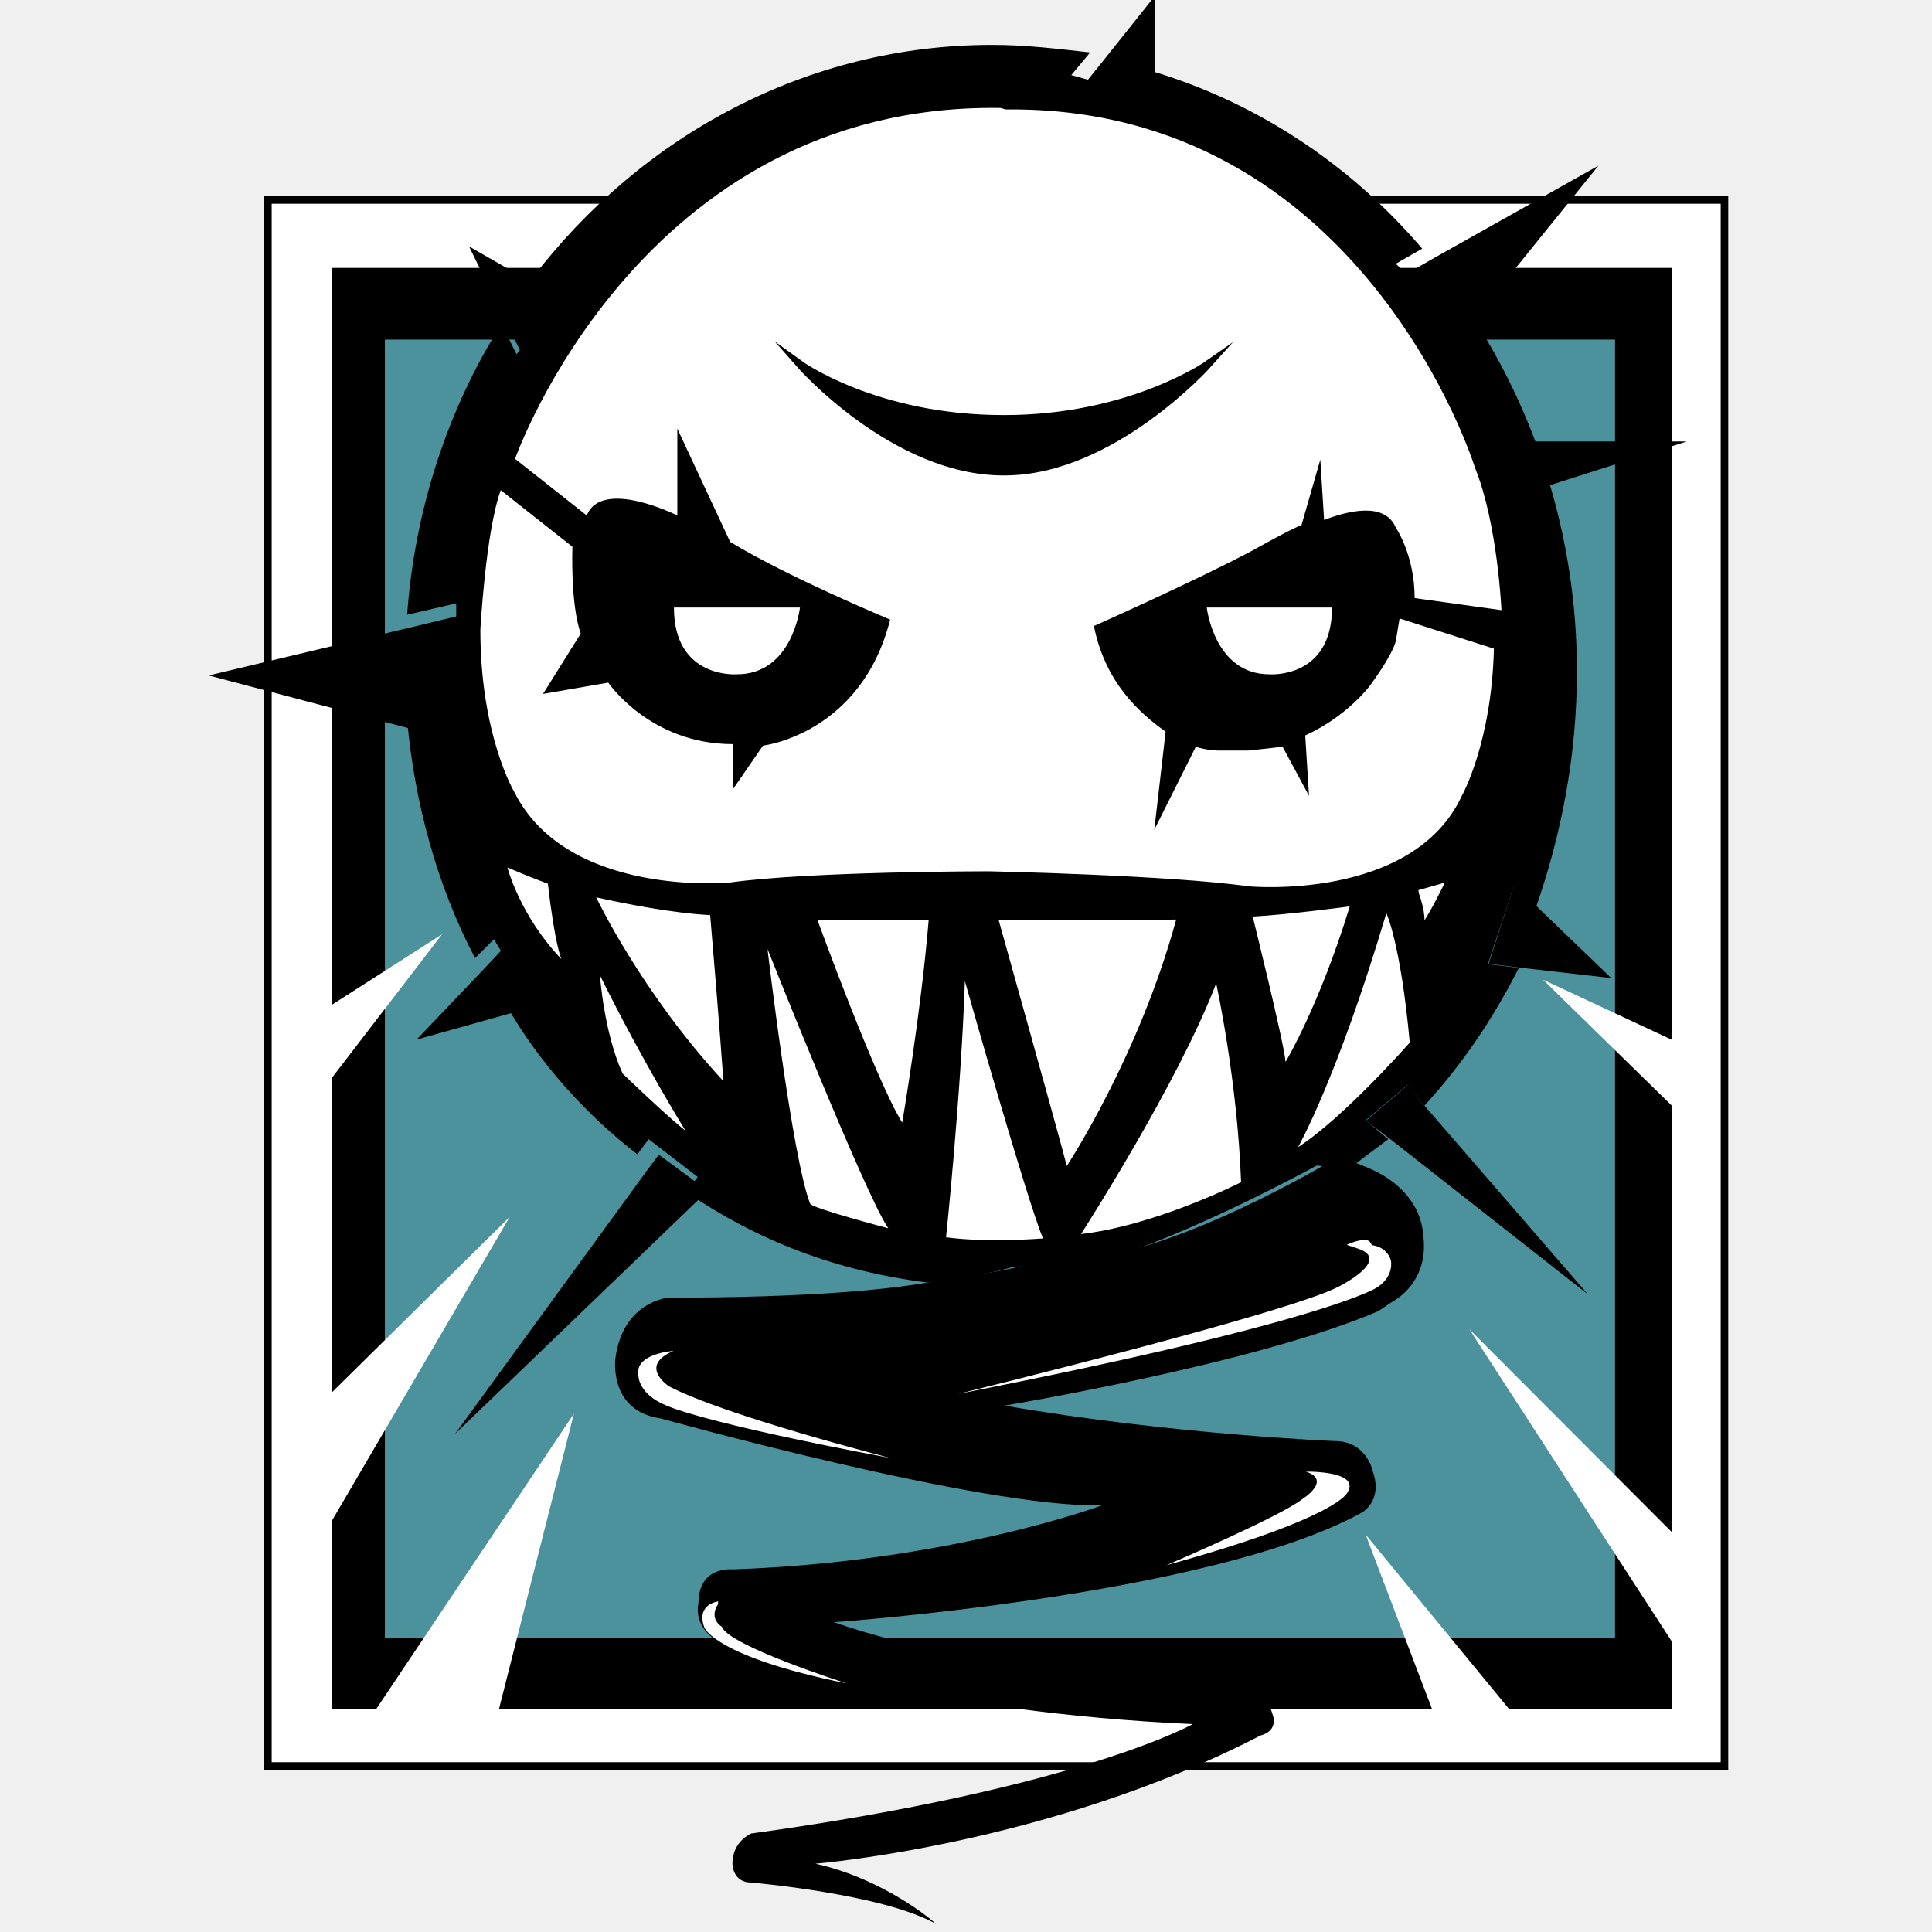
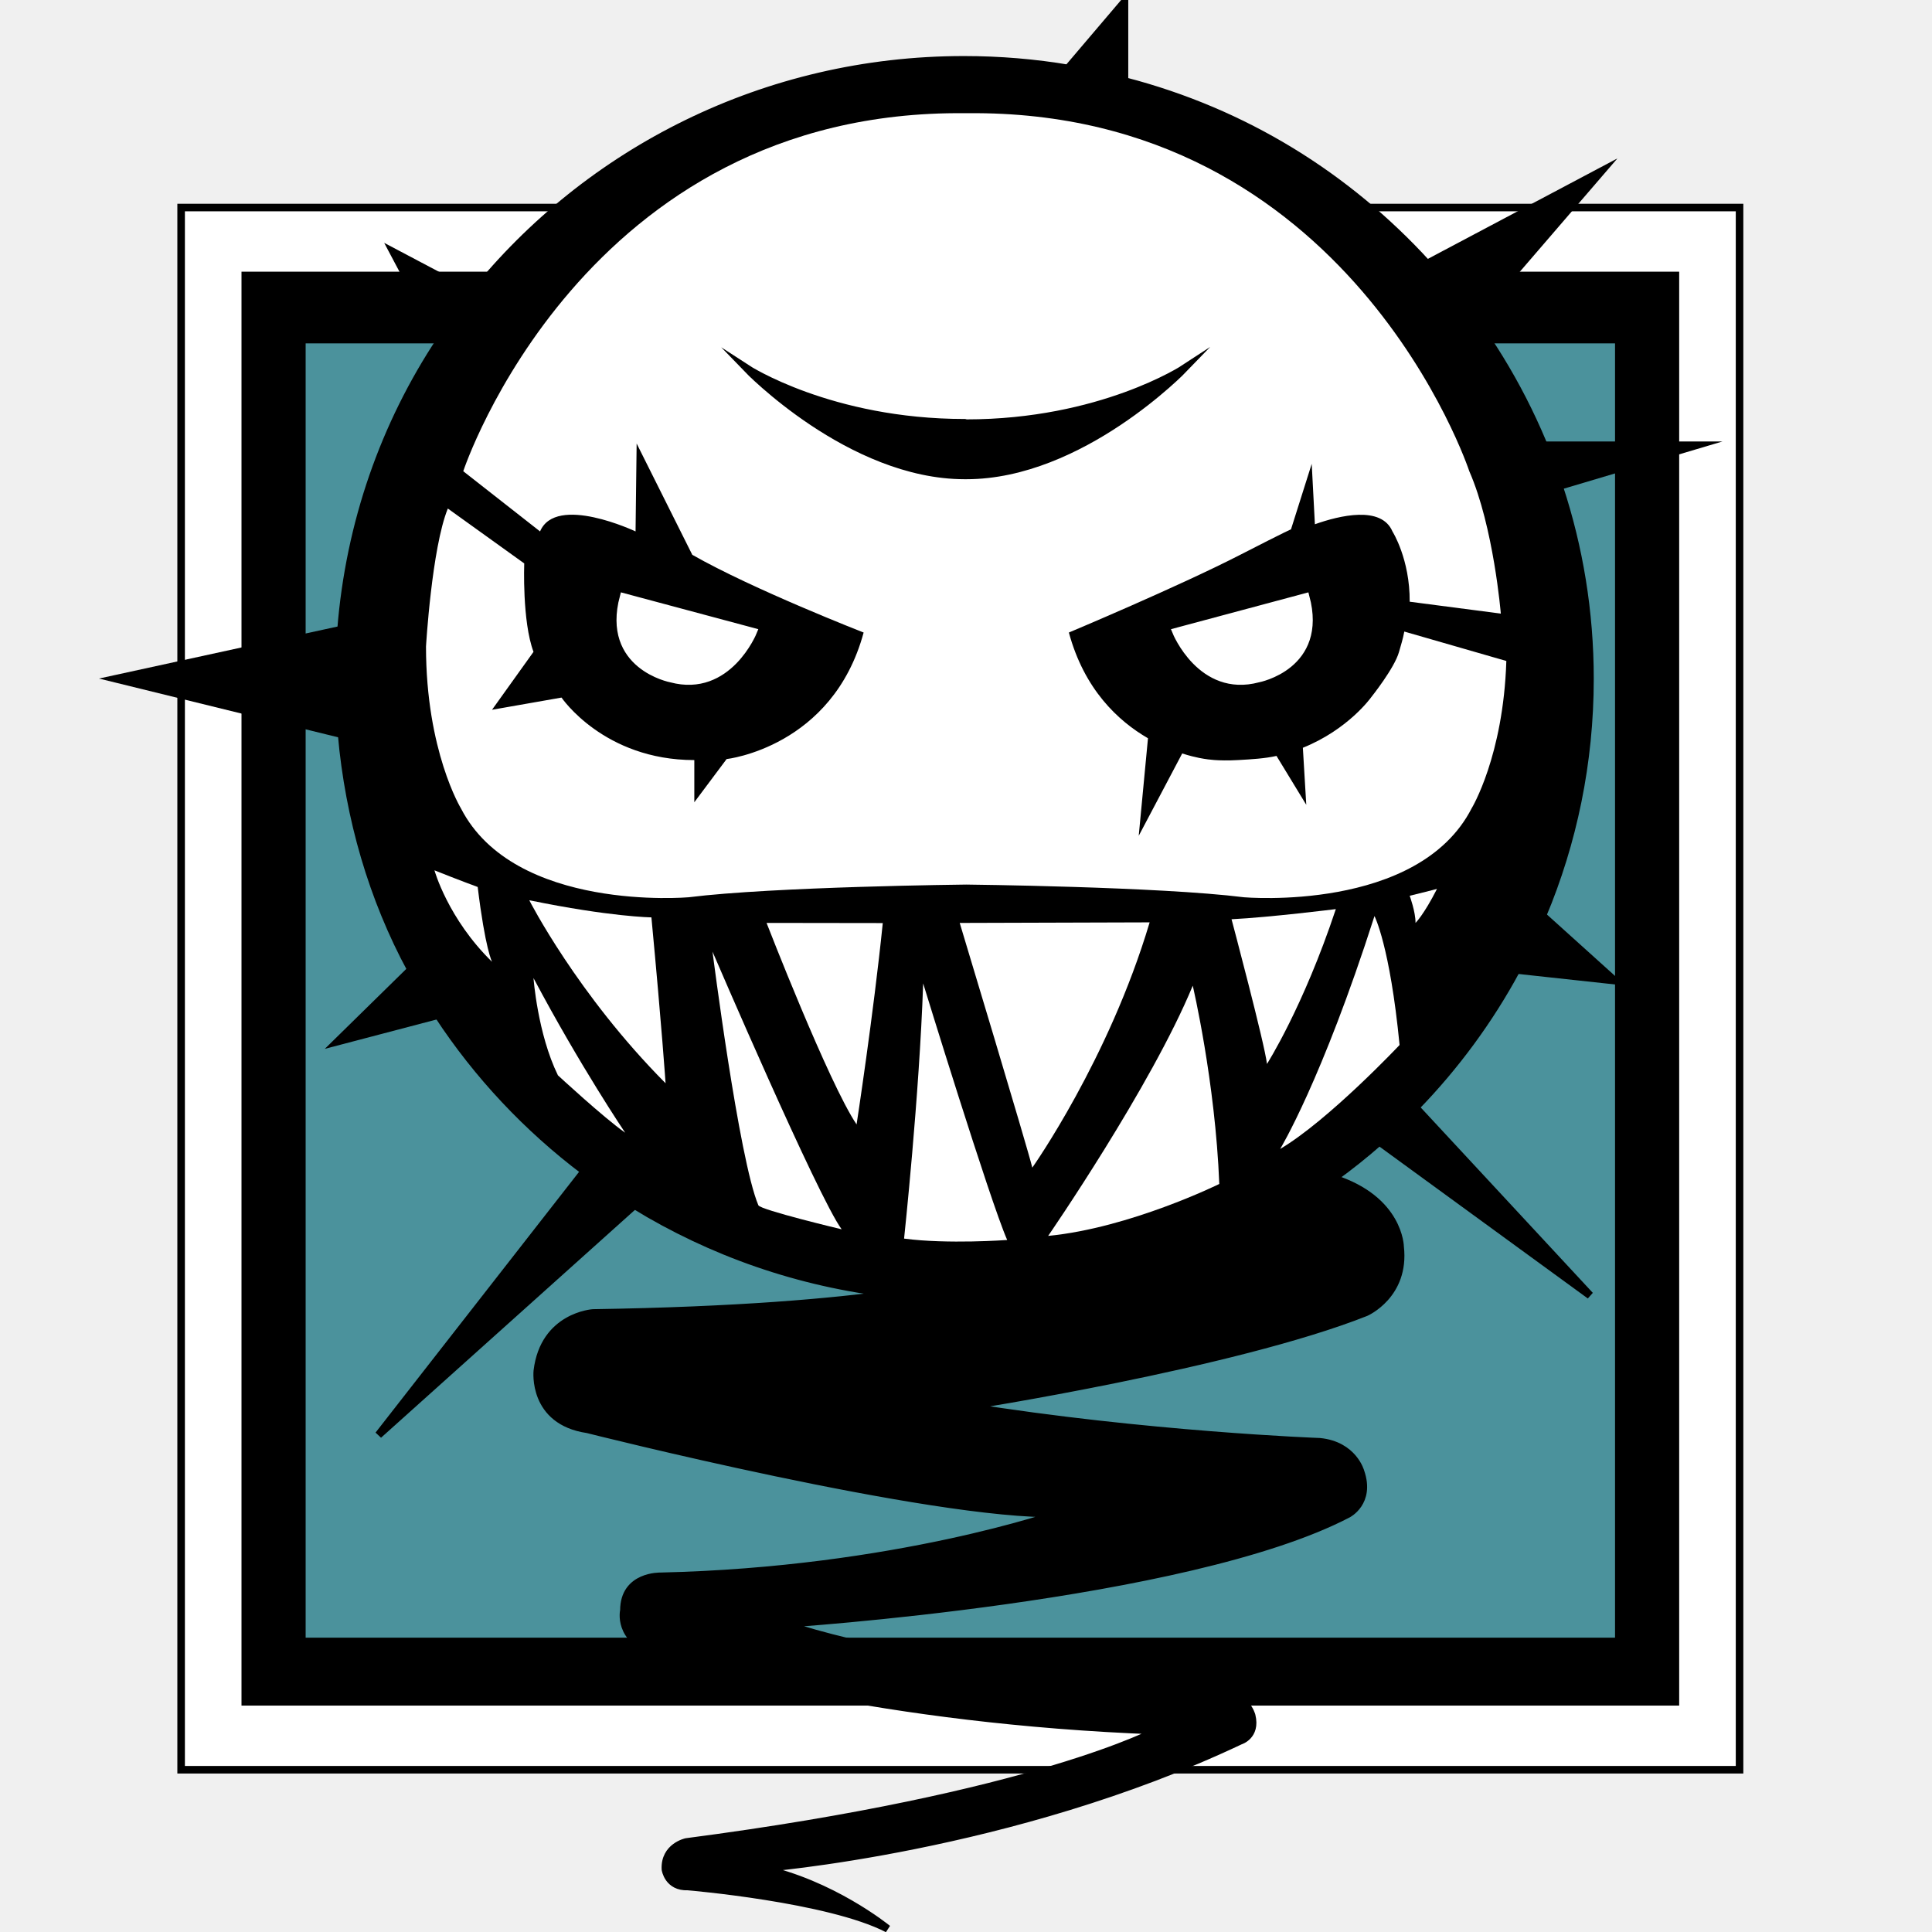
- <svg xmlns="http://www.w3.org/2000/svg" viewBox="0 0 512 512">
-   <path fill="#FFF" stroke="#000" stroke-width="2" stroke-miterlimit="10" d="M71 53h386v415H71z" />
-   <path stroke="#000" stroke-width="2" stroke-miterlimit="10" d="M89 72h353v380H89z" />
-   <path fill="#4B929C" d="M102 90h326v344H102z" />
-   <path d="M401.3 234.5l-7 21 8.2 1c-6.7 13.3-15 25.6-25 36.5l-4.6-5.4-11 9.3 6 5-12 9c-2-1-5-2-7-2 0 0-29 16-53 24l-28 3s-6 2-22 4c-24-3-45-11-64-24l3-4-13-10-3 4c-13-10-26-24-35-40l6-2-9-15-5 5c-10-19-16-41-18-63l13 3v-34l-13 3c2-28 11-55 25-77l4 8 12-16-8-4c29-38 73-62 122-62 9 0 17 1 26 2l-5 6 18 5v-7c29.4 8 55.4 25 75 48l-7 4 16 15 3-3c18 27 29 60 29 96 0 22-4 43-11 63l-8-8z" />
-   <path d="M187.6 315.6L184 319l-63.4 61 51-70 3-4m246.2 37l-52.2-41-6.6-5 11-9.4 4.5 5.4m49.5-33.8l-24.5-2.8-8-1 6.8-21 7.7 7.5m14.6-198L392 83l-3 3.5L373.7 72l7-4M306-1v28l-18.7-4.6 4.5-5.6m-140.3 64l-11.8 15.8-4-8-11.4-23.3L144 76.6m-20 86v34.6l-13-3.5L55.3 179l55.5-13.2M142 266.5l-6.6 2-25 7 18.3-19.2 4.5-4.8m232 96c-32.7 14-99 25-99 25 44.7 7.7 87.6 9.4 87.6 9.4 8.4 0 10 8 10 8 2.8 8-3 11-3 11-40 22-139.8 29-139.8 29 39.8 14 107.7 18 107.7 18 7 0 8.4 6 8.4 6 2 5-3 6-3 6-56 29-118 34-118 34 18 4 31 15 32 16-14-8-49-11-49-11-5 0-5-5-5-5 0-6 5-8 5-8 87-12 117-29 117-29-68-3-115-18-124-21-9-4-7-11-7-11 0-10 9-9 9-9 58-2 98-17 98-17-31 1-117-23-117-23-14-2-12-16-12-16 2-15 14-16 14-16 36 0 60-2 74-5 16-2 22-4 22-4l28-4c25-7 53-24 53-24 3 1 5 1 7 2 16 6 16 18 16 18 2 13-8 18-8 18zM405 117h42l-38.8 12.4" />
-   <path fill="#FFF" d="M158 237.8s11.8 25 33.7 48.7c0 0-1-14.8-3.5-44 0 0-10-.2-30.2-4.7zm-23.5-7.8s3.3 12.7 14.3 24.2c0 0-1.7-3.4-3.6-20 0 0-4.7-1.7-10.7-4.3zm47.2 69.7s-11-17.6-22.7-41.2c0 0 1 15 6 26 0 0 11.4 11 16.7 15.2zm33 19.3c-4.8-12.2-11.3-67.5-11.3-67.5s26 65.4 32 74c0 0-20.2-5.3-20.7-6.5zm2-75s15.5 42.5 22.4 53.5c0 0 5-29.3 7-53.6h-29zm34 84s4-38 5-68c0 0 16.3 57.6 20.7 68.2 0 0-14.7 1.2-25.6-.3zm14-84s16.7 59.6 18 65c0 0 19-28.7 29-65.3l-47 .2zm21.8 83s25.6-39.7 35.8-66.4c0 0 5.6 25.4 6.6 52.7 0 0-23 11.7-43 13.8zm45.5-84s8.2 33 8.7 38.4c0 0 9-15 17-41.2 0 0-16.3 2.2-25.7 2.7zm12 61s10.3-18 23.4-62c0 0 3.8 8 6.2 34.3 0 0-17.6 20-29.6 27.7zm32-67.3s1.6 4.3 1.5 7.2c0 0 2-3 5.4-10l-7 2zM178.6 161H212s-2 17.7-16.7 17.7c0 0-16.7 1.3-16.7-17.7zm174.4 0h-33.2s2 17.7 16.6 17.7c0 0 16.6 1.3 16.6-17.7z" />
-   <path fill="#FFF" d="M266.6 29c94.7-1 124.3 95 124.3 95 6 14.8 7 37.7 7 37.7l-23-3.2c0-11.4-5-18.7-5-18.7-3-7-13-4.3-19-2l-1-16-5 17.4s-1 0-13 6.7c-15 8-42 20-42 20 3 15 12 23 19 28l-3 26 11-22c3 1 6 1 6 1h8l9-1 7 13-1-16c11-5 17-13 17-13s6-8 7-12l1-6 25 8c-.6 25-8.5 39-8.5 39-13 28-56.4 24-56.4 24-21-3-69-4-69-4s-47.6 0-68.7 3c0 0-43 4-57-24 0 0-9-15-9-43 0 0 1.4-26 5.4-37l19 15s-.6 15 2.2 23l-10 16 17.3-3s11 16.3 33 16.3v12l8-11.6s26-3 33.7-33.4c0 0-27.4-11.4-42.4-20.6l-14-30v23s-20-10-24 0l-19-15s33-94 128-93h.6z" />
-   <path stroke="#000" stroke-width="2" stroke-miterlimit="10" d="M266.2 111c33.4 0 54-14.5 54-14.5s-25.5 28.5-54 28.5h-.3c-29 0-54-28.5-54-28.5s20 14.5 54 14.5z" />
-   <path fill="#FFF" stroke="#FFF" stroke-width="2" stroke-miterlimit="10" d="M149.7 380l-53 79.2 32.4 2zM83 409.5l47.4-81-47 46.4zm1.5-121l28.4-37-30 19.2zM383 459.3L365 412l36 43.8zm64.8-18.8l2-26.3-54.4-54.5zm-.8-162L413.8 263l32 31.3z" />
-   <path fill="#FFF" d="M363.6 330s3.8.2 5 4c0 0 1 4.2-3.7 7.2 0 0-13 9-111 28.2 0 0 88-21.5 101-28.5 0 0 14-7 5-10l-3-1s4-2 6-1zm-185 28s-10.7.6-9.4 6.7c0 0 0 4.7 7.2 7.7 0 0 8.5 4.4 59.6 14 0 0-43.8-11.2-58.7-19 0 0-8.3-5.4 1.2-9.4zm11.7 66.4s-6 .7-3.6 7c0 0 3 7.7 37.6 14.7 0 0-31.3-10-33-15 0 0-3.6-2-1-6zM345.7 390s15-.4 11.4 5.5c0 0-2 6.6-48 19.3 0 0 30-12.8 36-17.5 0 0 8-5 1-7.3z" />
+ <svg xmlns="http://www.w3.org/2000/svg" version="1.1" id="Layer_2" x="0px" y="0px" width="512px" height="512px" viewBox="0 0 512 512" enable-background="new 0 0 512 512" xml:space="preserve">
+   <g>
+     <rect x="48" y="55" fill="#FFFFFF" stroke="#000000" stroke-width="2" stroke-miterlimit="10" width="413" height="414" />
+     <rect x="65" y="73" stroke="#000000" stroke-width="2" stroke-miterlimit="10" width="379" height="378" />
+     <rect x="81" y="91" fill="#4B929C" width="347" height="343" />
+     <g>
+       <g>
+         <path stroke="#000000" stroke-width="2" stroke-miterlimit="10" d="M400.554,235.228l-7.377,20.879l8.713,0.946     c-7.21,13.356-16.244,25.605-26.762,36.425l-4.946-5.324l-11.715,9.292l7.073,5.154c-3.888,3.402-7.941,6.635-12.141,9.673     c-2.255-0.719-4.799-1.325-7.661-1.77c0,0-30.078,16.701-56.405,24.24l-29.79,3.507c0,0-6.126,2.263-22.969,4.613     c-24.896-2.787-48.126-11.013-68.439-23.456l3.766-3.378l-13.884-9.696l-3.15,4.04c-15.194-11.457-28.332-25.444-38.762-41.338     l7.202-1.891l-9.544-14.948l-4.86,4.768c-10.197-18.891-16.374-39.989-18.386-62.378L105,198.059v-34.34l-14.623,3.119     c2.238-28.208,11.509-54.404,26.374-76.794l4.05,7.822l12.533-15.756l-7.913-4.161c30.398-37.839,77.331-62.096,130.012-62.096     c9.537,0,18.885,0.792,27.979,2.327l-5.072,5.551L298,28.376V21.46c32,8.282,59.035,25.315,80.094,48.279l-7.191,3.887     l16.561,14.544l3.059-3.507c19.411,26.842,30.84,59.712,30.84,95.217c0,22.236-4.471,43.438-12.582,62.774L400.554,235.228z" />
+         <polygon stroke="#000000" stroke-width="2" stroke-miterlimit="10" points="171.9,316.029 168.134,319.407 100.31,380.267      154.866,310.373 158.016,306.333    " />
+         <polygon stroke="#000000" stroke-width="2" stroke-miterlimit="10" points="421.38,343.301 365.54,302.6 358.467,297.445      370.182,288.153 375.128,293.478    " />
+         <polygon stroke="#000000" stroke-width="2" stroke-miterlimit="10" points="427.888,259.873 401.89,257.053 393.177,256.107      400.554,235.228 408.789,242.654    " />
+         <polygon stroke="#000000" stroke-width="2" stroke-miterlimit="10" points="424.416,45.345 390.557,84.663 387.536,88.169      371.049,73.625 378.392,69.739    " />
+         <polygon stroke="#000000" stroke-width="2" stroke-miterlimit="10" points="298,0.5 298,28.376 278.338,23.73 282.963,18.179         " />
+         <polygon stroke="#000000" stroke-width="2" stroke-miterlimit="10" points="133.285,82.109 120.702,97.866 116.555,90.044      104.215,66.757 125.397,77.948    " />
+         <polygon stroke="#000000" stroke-width="2" stroke-miterlimit="10" points="105,163.719 105,198.059 90.515,194.585      30.652,179.879 90.475,166.838    " />
+         <polygon stroke="#000000" stroke-width="2" stroke-miterlimit="10" points="123.305,267.145 116.104,269.035 89.463,276.033      108.901,256.964 113.761,252.196    " />
+         <path stroke="#000000" stroke-width="2" stroke-miterlimit="10" d="M361.938,347.809     c-34.997,13.874-105.866,24.911-105.866,24.911c47.727,7.676,93.648,9.365,93.648,9.365c8.963,0.872,10.848,7.942,10.848,7.942     c2.819,8.152-3.402,11.239-3.402,11.239c-42.667,22.221-149.402,29.098-149.402,29.098     c42.234,14.002,114.909,17.832,114.909,17.832c7.592,0.606,9.041,6.465,9.041,6.465c1.302,5.39-3.037,6.674-3.037,6.674     c-60.604,28.685-126.892,33.823-126.892,33.823c18.579,3.976,33.001,15.636,33.453,15.999     c-15.629-8.072-52.925-11.207-52.925-11.207c-5.311,0.21-5.97-4.542-5.97-4.542c-0.321-6.06,5.536-7.271,5.536-7.271     c92.85-12.12,124.74-29.492,124.74-29.492c-72.961-2.691-123.108-17.275-133.088-20.807c-9.979-3.531-8.191-11.063-8.191-11.063     c0-9.34,9.701-9.033,9.701-9.033c62.375-1.422,105.545-16.669,105.545-16.669c-33.521,0.809-124.887-22.285-124.887-22.285     c-14.752-2.157-13.302-15.489-13.302-15.489c1.735-14.545,14.751-15.353,14.751-15.353c38.424-0.59,63.641-2.877,79.426-5.083     c16.843-2.351,22.969-4.613,22.969-4.613l29.79-3.507c26.327-7.539,56.405-24.24,56.405-24.24     c2.862,0.444,5.406,1.051,7.661,1.77c17.538,5.575,17.649,18.164,17.649,18.164C372.499,343.228,361.938,347.809,361.938,347.809     z" />
+       </g>
+       <polygon stroke="#000000" stroke-width="2" stroke-miterlimit="10" points="404.459,118 449.582,118 407.93,130.39   " />
+     </g>
+     <g>
+       <path fill="#FFFFFF" d="M140.265,238.576c0,0,12.689,24.933,36.119,48.5c0,0-1-14.804-3.754-43.964    C172.629,243.112,161.852,243,140.265,238.576z" />
+       <path fill="#FFFFFF" d="M115.138,230.648c0,0,3.54,12.795,15.254,24.241c0,0-1.809-3.432-3.797-19.829    C126.595,235.061,121.591,233.23,115.138,230.648z" />
+       <path fill="#FFFFFF" d="M165.676,300.181c0,0-11.862-17.553-24.292-40.981c0,0,1.084,14.773,6.472,25.77    C147.856,284.969,159.928,296.156,165.676,300.181z" />
+       <path fill="#FFFFFF" d="M200.976,319.407c-5.154-12.161-12.154-67.211-12.154-67.211s27.968,65.158,34.231,73.585    C223.053,325.781,201.502,320.649,200.976,319.407z" />
+       <path fill="#FFFFFF" d="M203.146,244.579c0,0,16.481,42.498,23.857,53.406c0,0,4.482-29.157,6.941-53.363L203.146,244.579z" />
+       <path fill="#FFFFFF" d="M239.59,328.242c0,0,4.044-37.795,5.057-67.626c0,0,17.631,57.407,22.266,67.992    C266.913,328.608,251.174,329.771,239.59,328.242z" />
+       <path fill="#FFFFFF" d="M254.336,244.587c0,0,17.935,59.458,19.236,64.845c0,0,20.249-28.587,31.095-64.996L254.336,244.587z" />
+       <path fill="#FFFFFF" d="M277.773,327.526c0,0,27.327-39.643,38.318-66.307c0,0,5.967,25.364,7.032,52.544    C323.124,313.764,299.476,325.421,277.773,327.526z" />
+       <path fill="#FFFFFF" d="M326.372,243.61c0,0,8.81,33.097,9.388,38.349c0,0,9.601-15.01,18.251-41.037    C354.011,240.922,336.508,243.106,326.372,243.61z" />
+       <path fill="#FFFFFF" d="M339.258,304.483c0,0,10.966-17.946,24.994-61.714c0,0,4.087,7.811,6.65,34.163    C370.902,276.933,352.113,296.873,339.258,304.483z" />
+       <path fill="#FFFFFF" d="M373.583,237.389c0,0,1.574,4.285,1.545,7.189c0,0,2.157-2.07,5.691-9.009    C380.819,235.569,375.222,237.022,373.583,237.389z" />
+     </g>
+     <path fill="#FFFFFF" stroke="#FFFFFF" stroke-width="2" stroke-miterlimit="10" d="M165.247,158.203l34.365,9.209   c0,0-6.661,16.479-21.748,12.437C177.864,179.849,160.332,176.544,165.247,158.203z" />
+     <path fill="#FFFFFF" stroke="#FFFFFF" stroke-width="2" stroke-miterlimit="10" d="M346.03,158.204l-34.365,9.208   c0,0,6.661,16.479,21.749,12.437C333.414,179.849,350.946,176.545,346.03,158.204z" />
+     <path fill="none" stroke="#FF0000" stroke-width="2" stroke-miterlimit="10" d="M256.072,179.475" />
+     <path fill="#FFFFFF" d="M256.463,30c101.267-1,132.916,94.878,132.916,94.878c6.458,14.748,8.354,37.732,8.354,37.732l-24.15-3.149   c0.074-11.312-4.559-18.603-4.559-18.603c-2.948-6.952-14.088-4.222-20.564-1.924l-0.841-16.014l-5.494,17.369   c0,0-0.532,0.108-13.451,6.74c-16.485,8.464-45.412,20.597-45.412,20.597c4.074,15.043,12.99,23.407,20.964,28.02l-2.451,25.846   l11.522-21.819c3.747,1.207,6.266,1.485,6.266,1.485s3.025,0.583,8.533,0.269c3.678-0.21,7.081-0.409,10.189-1.1l7.889,12.95   l-0.902-15.112c12.01-4.825,18.04-13.302,18.04-13.302s6.256-7.791,7.449-12.12c0.442-1.613,1.044-3.418,1.393-5.374l27.04,7.796   c-0.792,25.255-9.197,39.055-9.197,39.055c-14.174,27.607-60.31,23.567-60.31,23.567c-22.562-2.829-73.614-3.367-73.614-3.367   s-51.053,0.539-73.614,3.367c0,0-46.136,4.04-60.309-23.567c0,0-9.256-15.197-9.256-42.881c0,0,1.519-26.052,5.785-36.572   l20.248,14.544c0,0-0.579,15.352,2.458,23.432l-10.992,15.353l18.417-3.232c0,0,11.191,16.564,35.191,16.564v11.176l8.557-11.445   c0,0,28.071-3.098,36.314-33.533c0,0-29.353-11.439-45.407-20.597l-14.749-29.493l-0.287,23.297c0,0-21.081-9.971-25.309,0   l-20.354-15.955c0,0,31.649-95.878,132.917-94.878H256.463z" />
+     <path stroke="#000000" stroke-width="2" stroke-miterlimit="10" d="M256.072,112.141c35.68,0,57.75-14.483,57.75-14.483   S286.545,126,256.072,126h-0.391c-30.472,0-57.749-28.342-57.749-28.342s22.07,14.379,57.749,14.379L256.072,112.141z" />
+   </g>
</svg>
